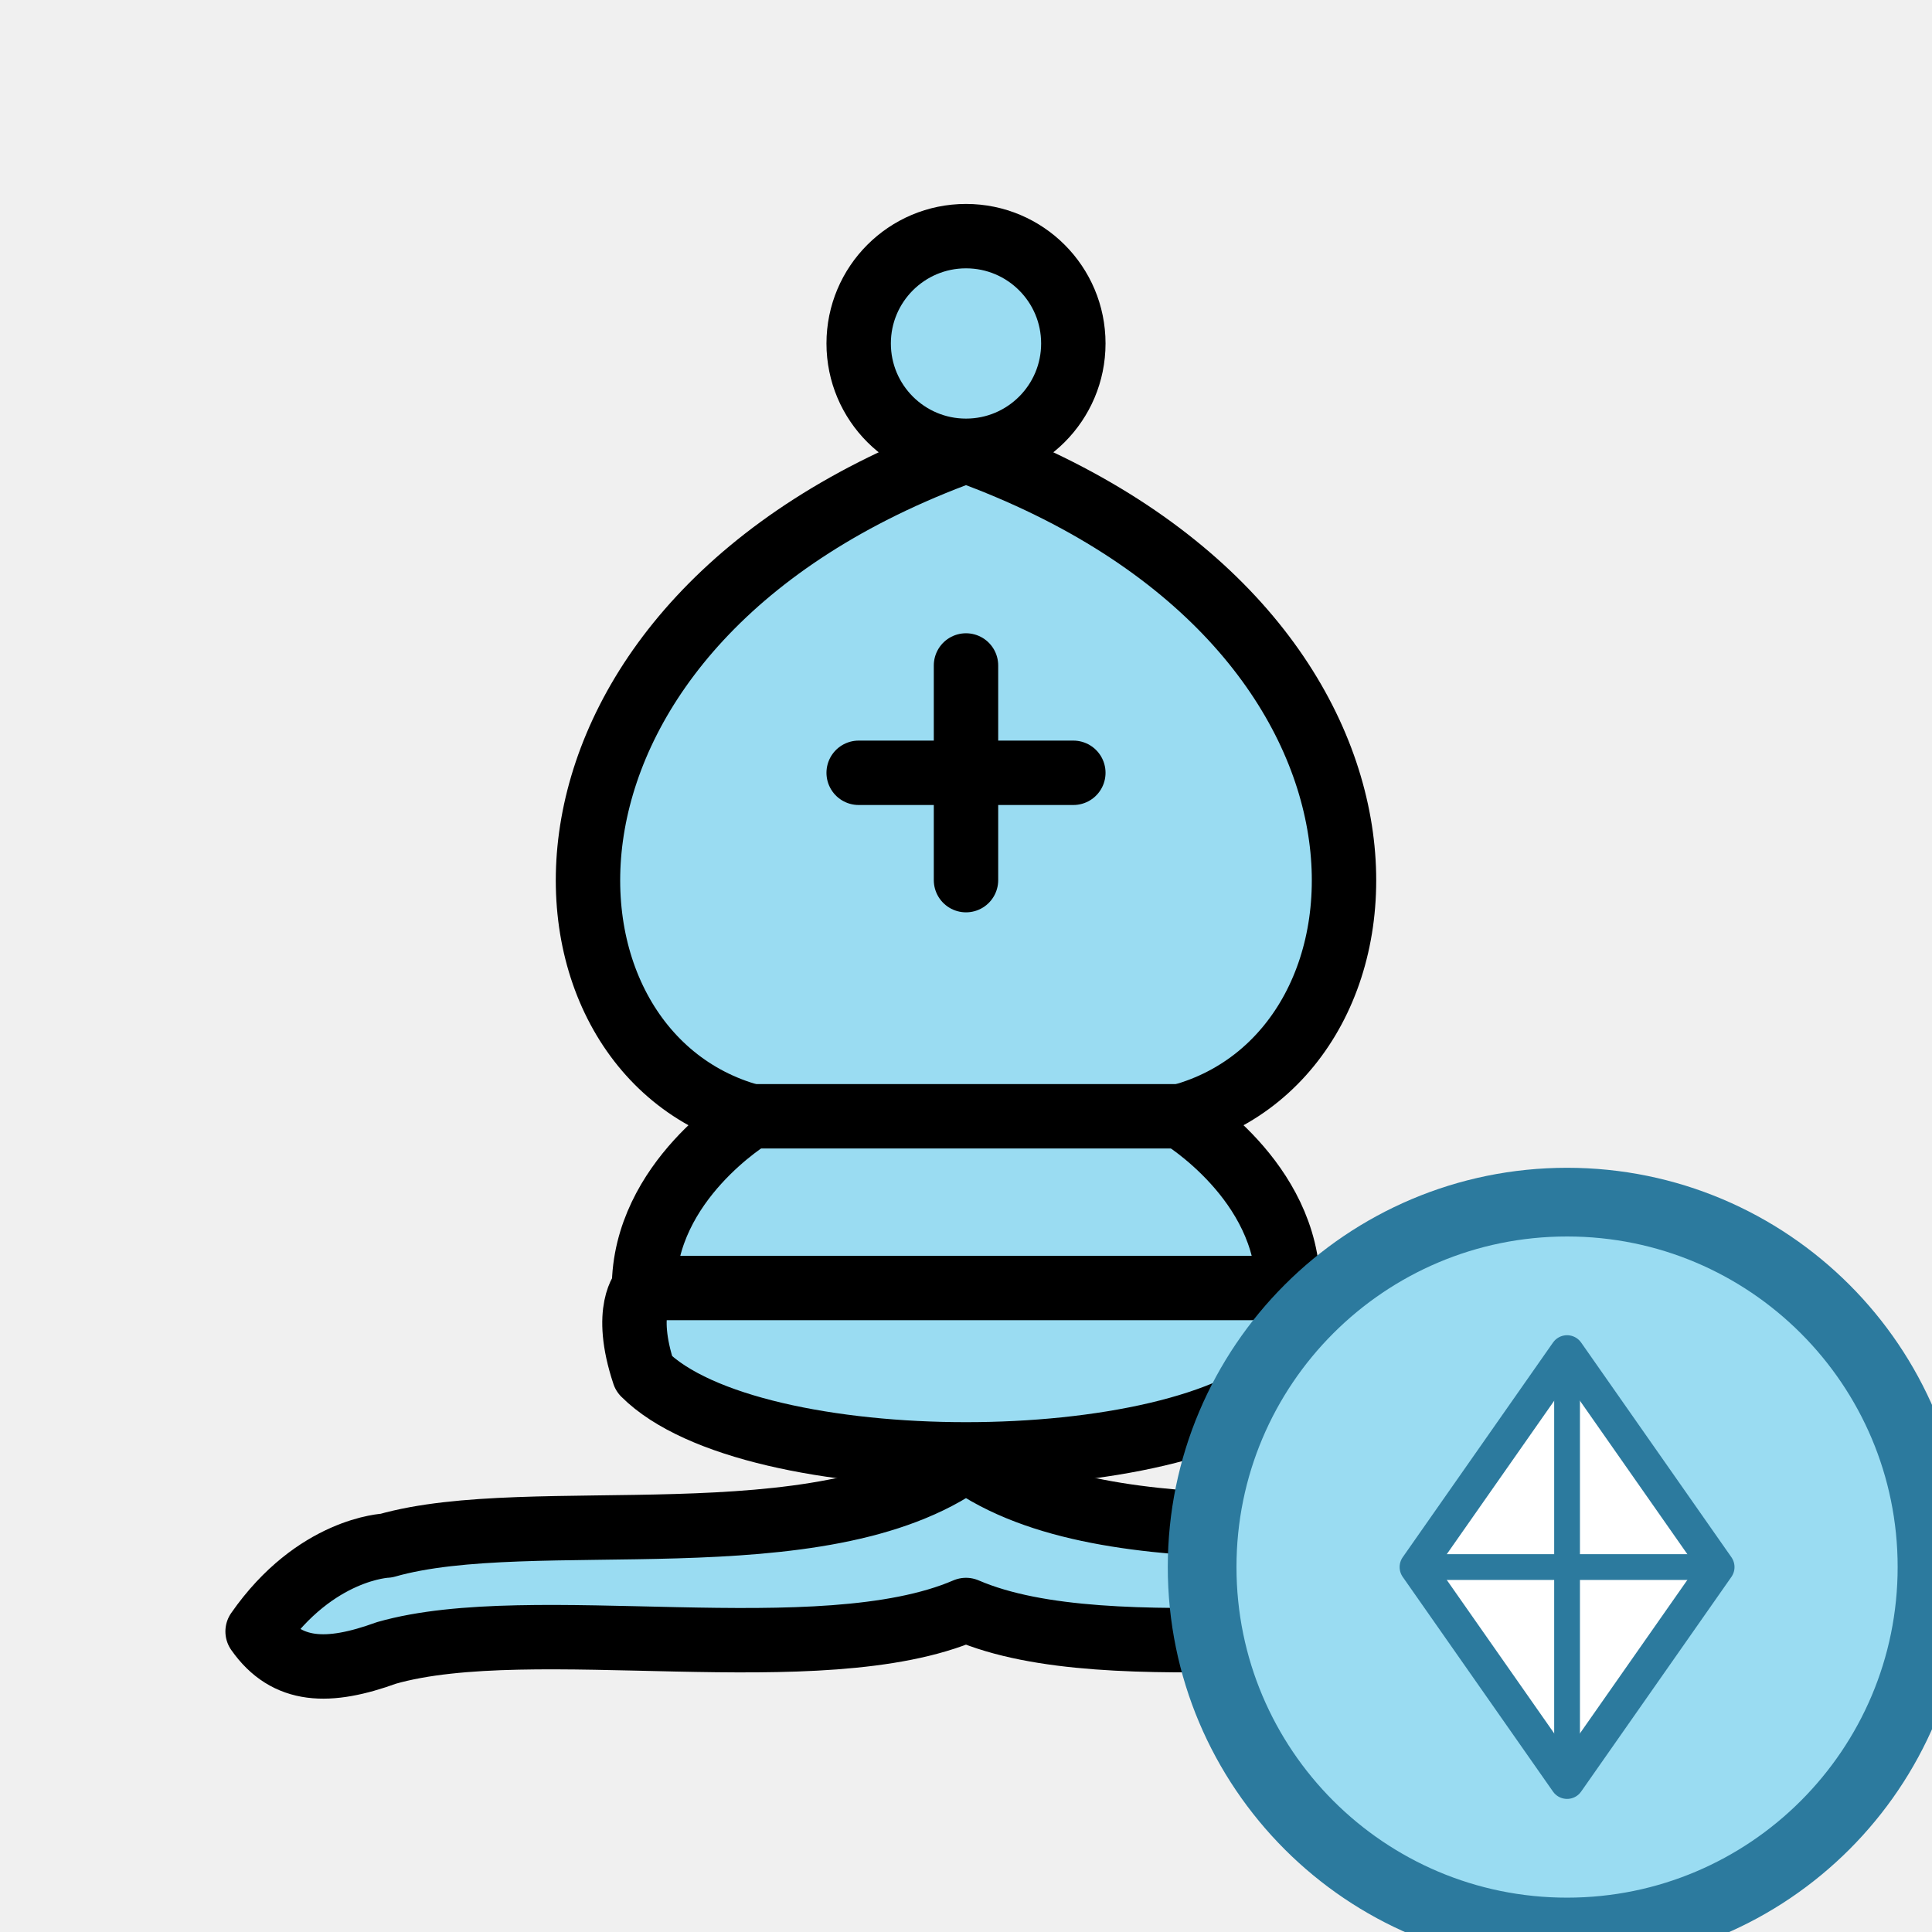
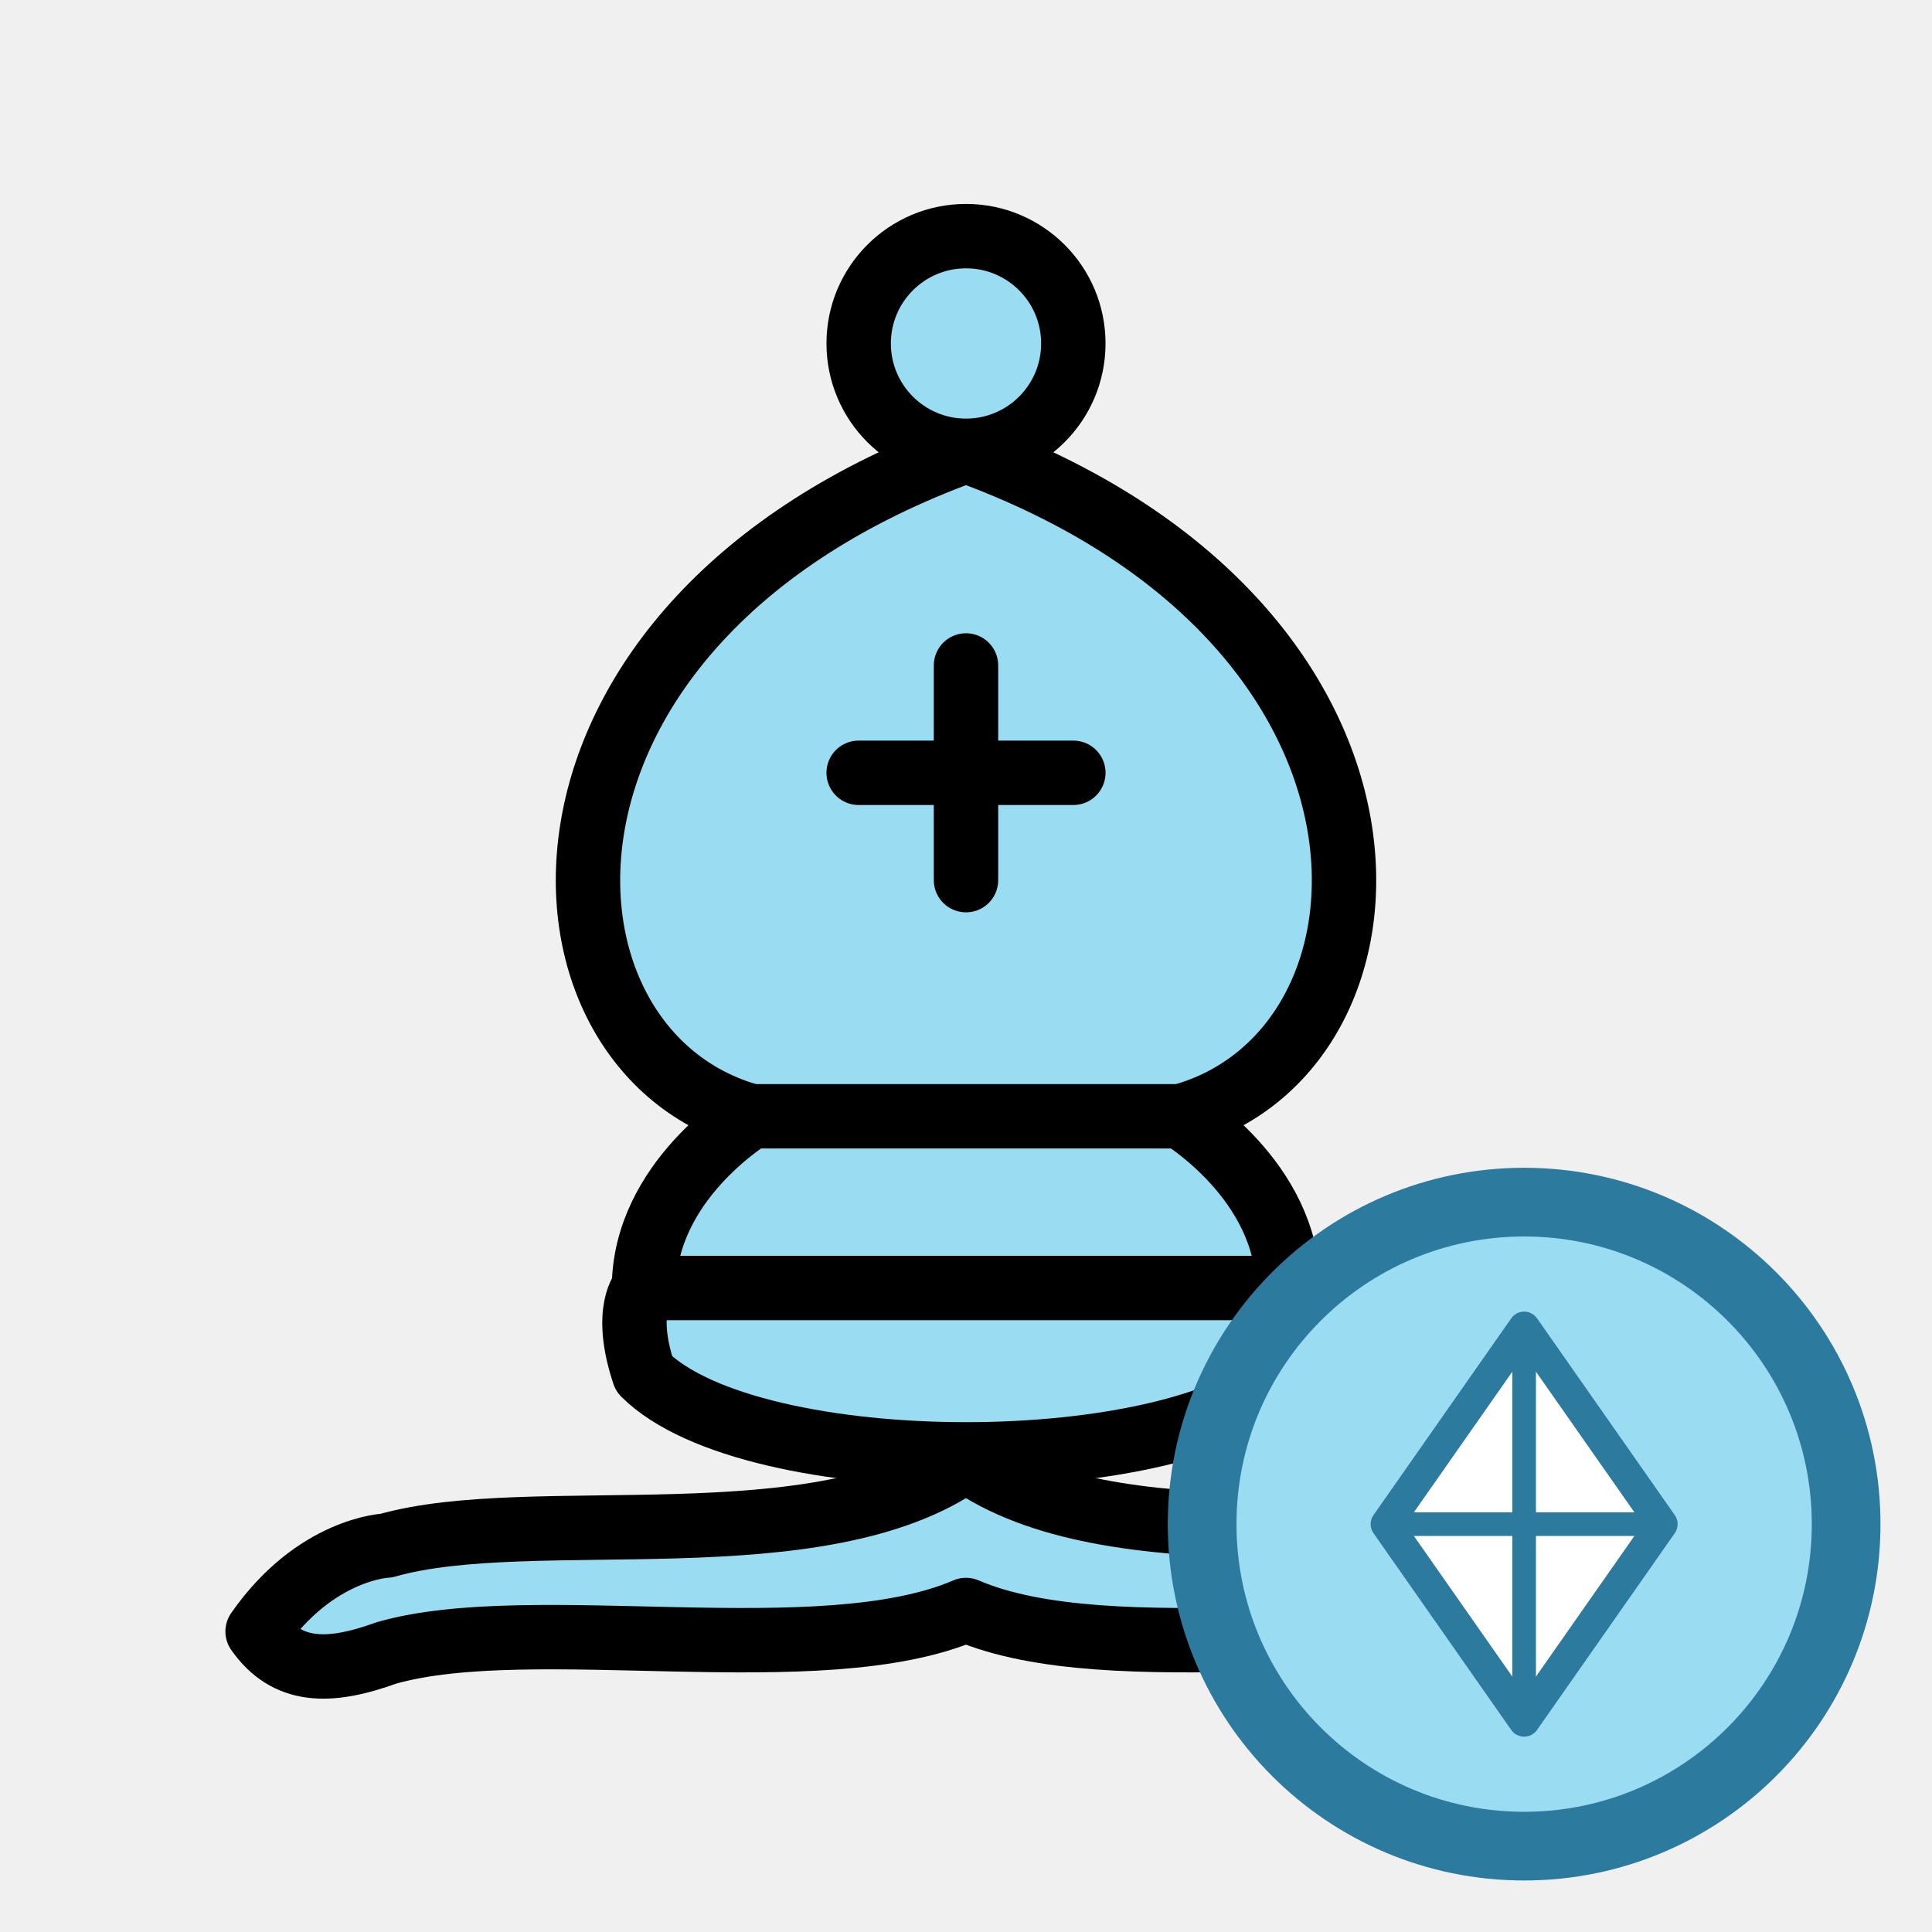
<svg xmlns="http://www.w3.org/2000/svg" width="45" height="45" viewBox="0 0 45 45">
  <g fill="none" fill-rule="evenodd" stroke="#000" stroke-linecap="round" stroke-linejoin="round" stroke-width="1.5">
    <g fill="#9ADCF2" stroke-linecap="butt">
      <path d="M9 36c3.39-.97 10.11.43 13.5-2 3.39 2.43 10.11 1.03 13.5 2 0 0 1.65.54 3 2-.68.97-1.65.99-3 .5-3.39-.97-10.11.46-13.5-1-3.39 1.46-10.11.03-13.5 1-1.35.49-2.32.47-3-.5 1.35-1.94 3-2 3-2z" />
      <path d="M15 32c2.5 2.5 12.5 2.5 15 0 .5-1.5 0-2 0-2 0-2.5-2.5-4-2.5-4 5.5-1.5 6-11.5-5-15.5-11 4-10.5 14-5 15.5 0 0-2.5 1.5-2.5 4 0 0-.5.5 0 2z" />
      <path d="M25 8a2.5 2.5 0 1 1-5 0 2.5 2.5 0 1 1 5 0z" />
    </g>
    <path stroke-linejoin="miter" d="M17.5 26h10M15 30h15m-7.5-14.5v5M20 18h5" />
  </g>
-   <circle cx="36.5" cy="36.5" r="8.5" fill="#9ADCF2" stroke="#2C7A9E" stroke-width="1.6" />
-   <svg x="30.5" y="30.5" width="12" height="12" viewBox="0 0 24 24">
+   <circle cx="35.5" cy="35.5" r="7.5" fill="#9ADCF2" stroke="#2C7A9E" stroke-width="1.6" />
+   <svg x="30" y="30" width="11" height="11" viewBox="0 0 24 24">
    <path d="M12 2 L19 12 L12 22 L5 12 Z" fill="#FFFFFF" stroke="#2C7A9E" stroke-width="1.6" stroke-linejoin="round" stroke-linecap="round" />
    <path d="M12 2 V22 M5 12 H19" fill="none" stroke="#2C7A9E" stroke-width="1.2" />
  </svg>
</svg>
